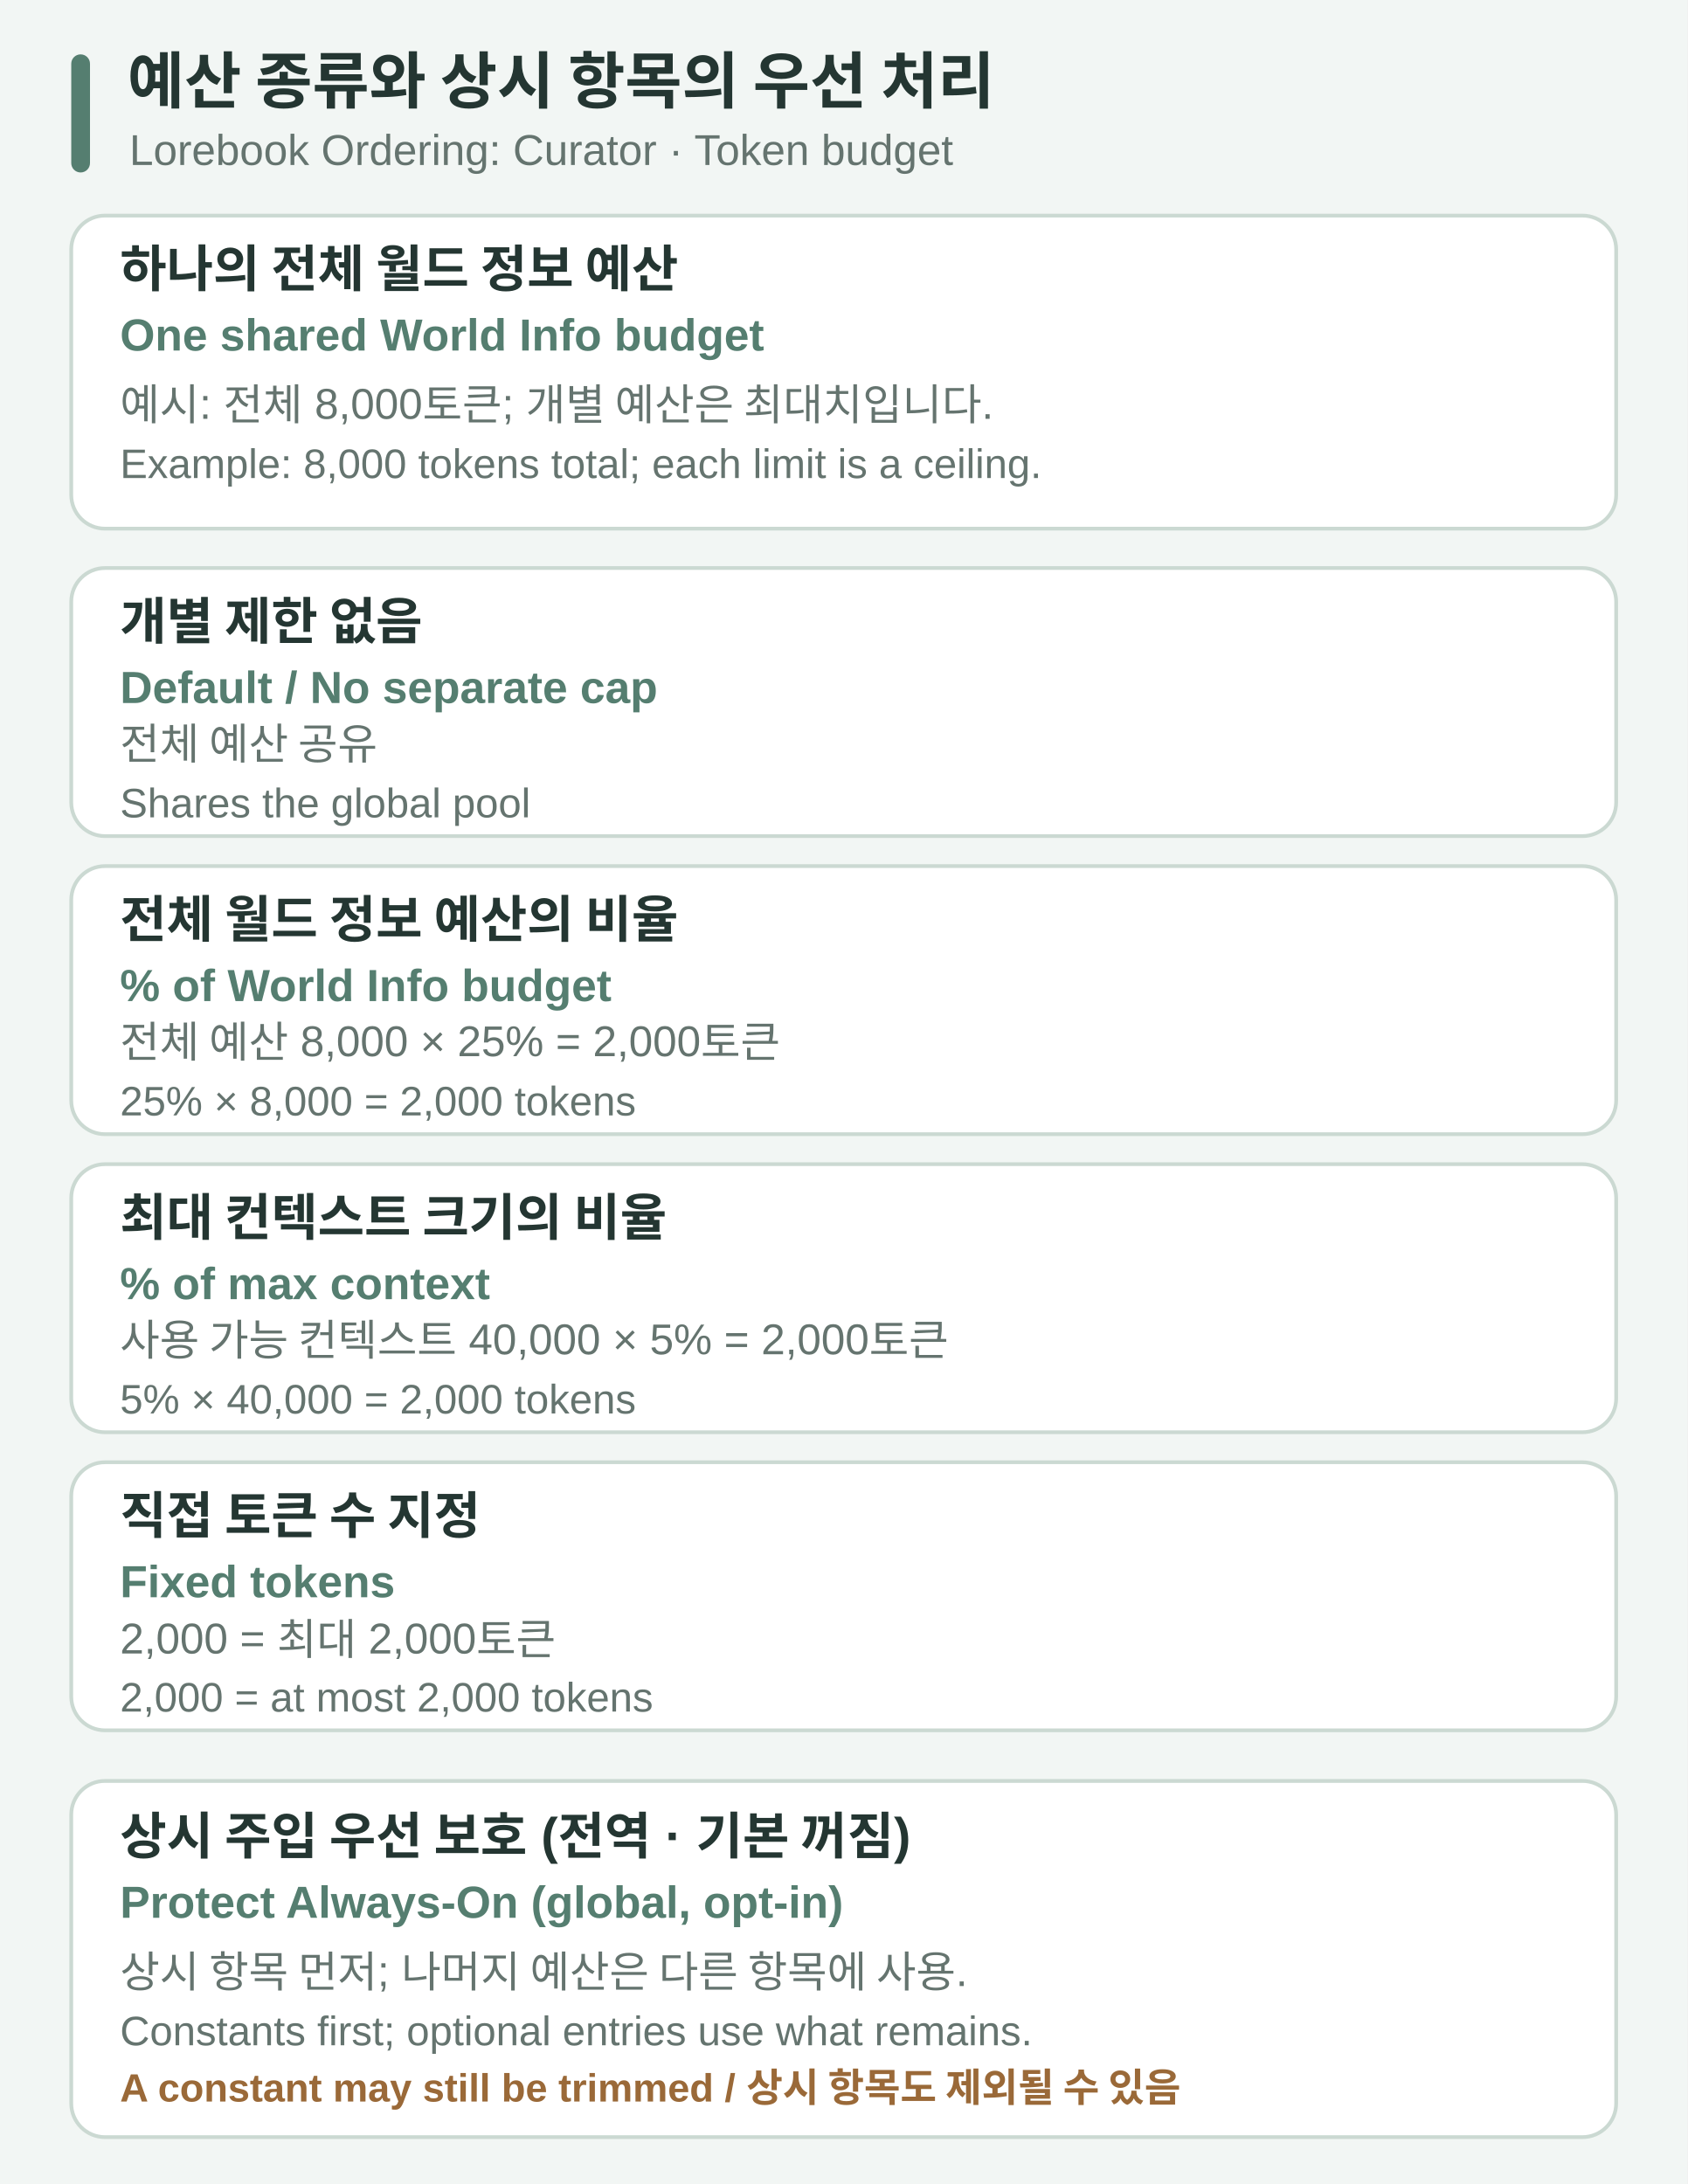
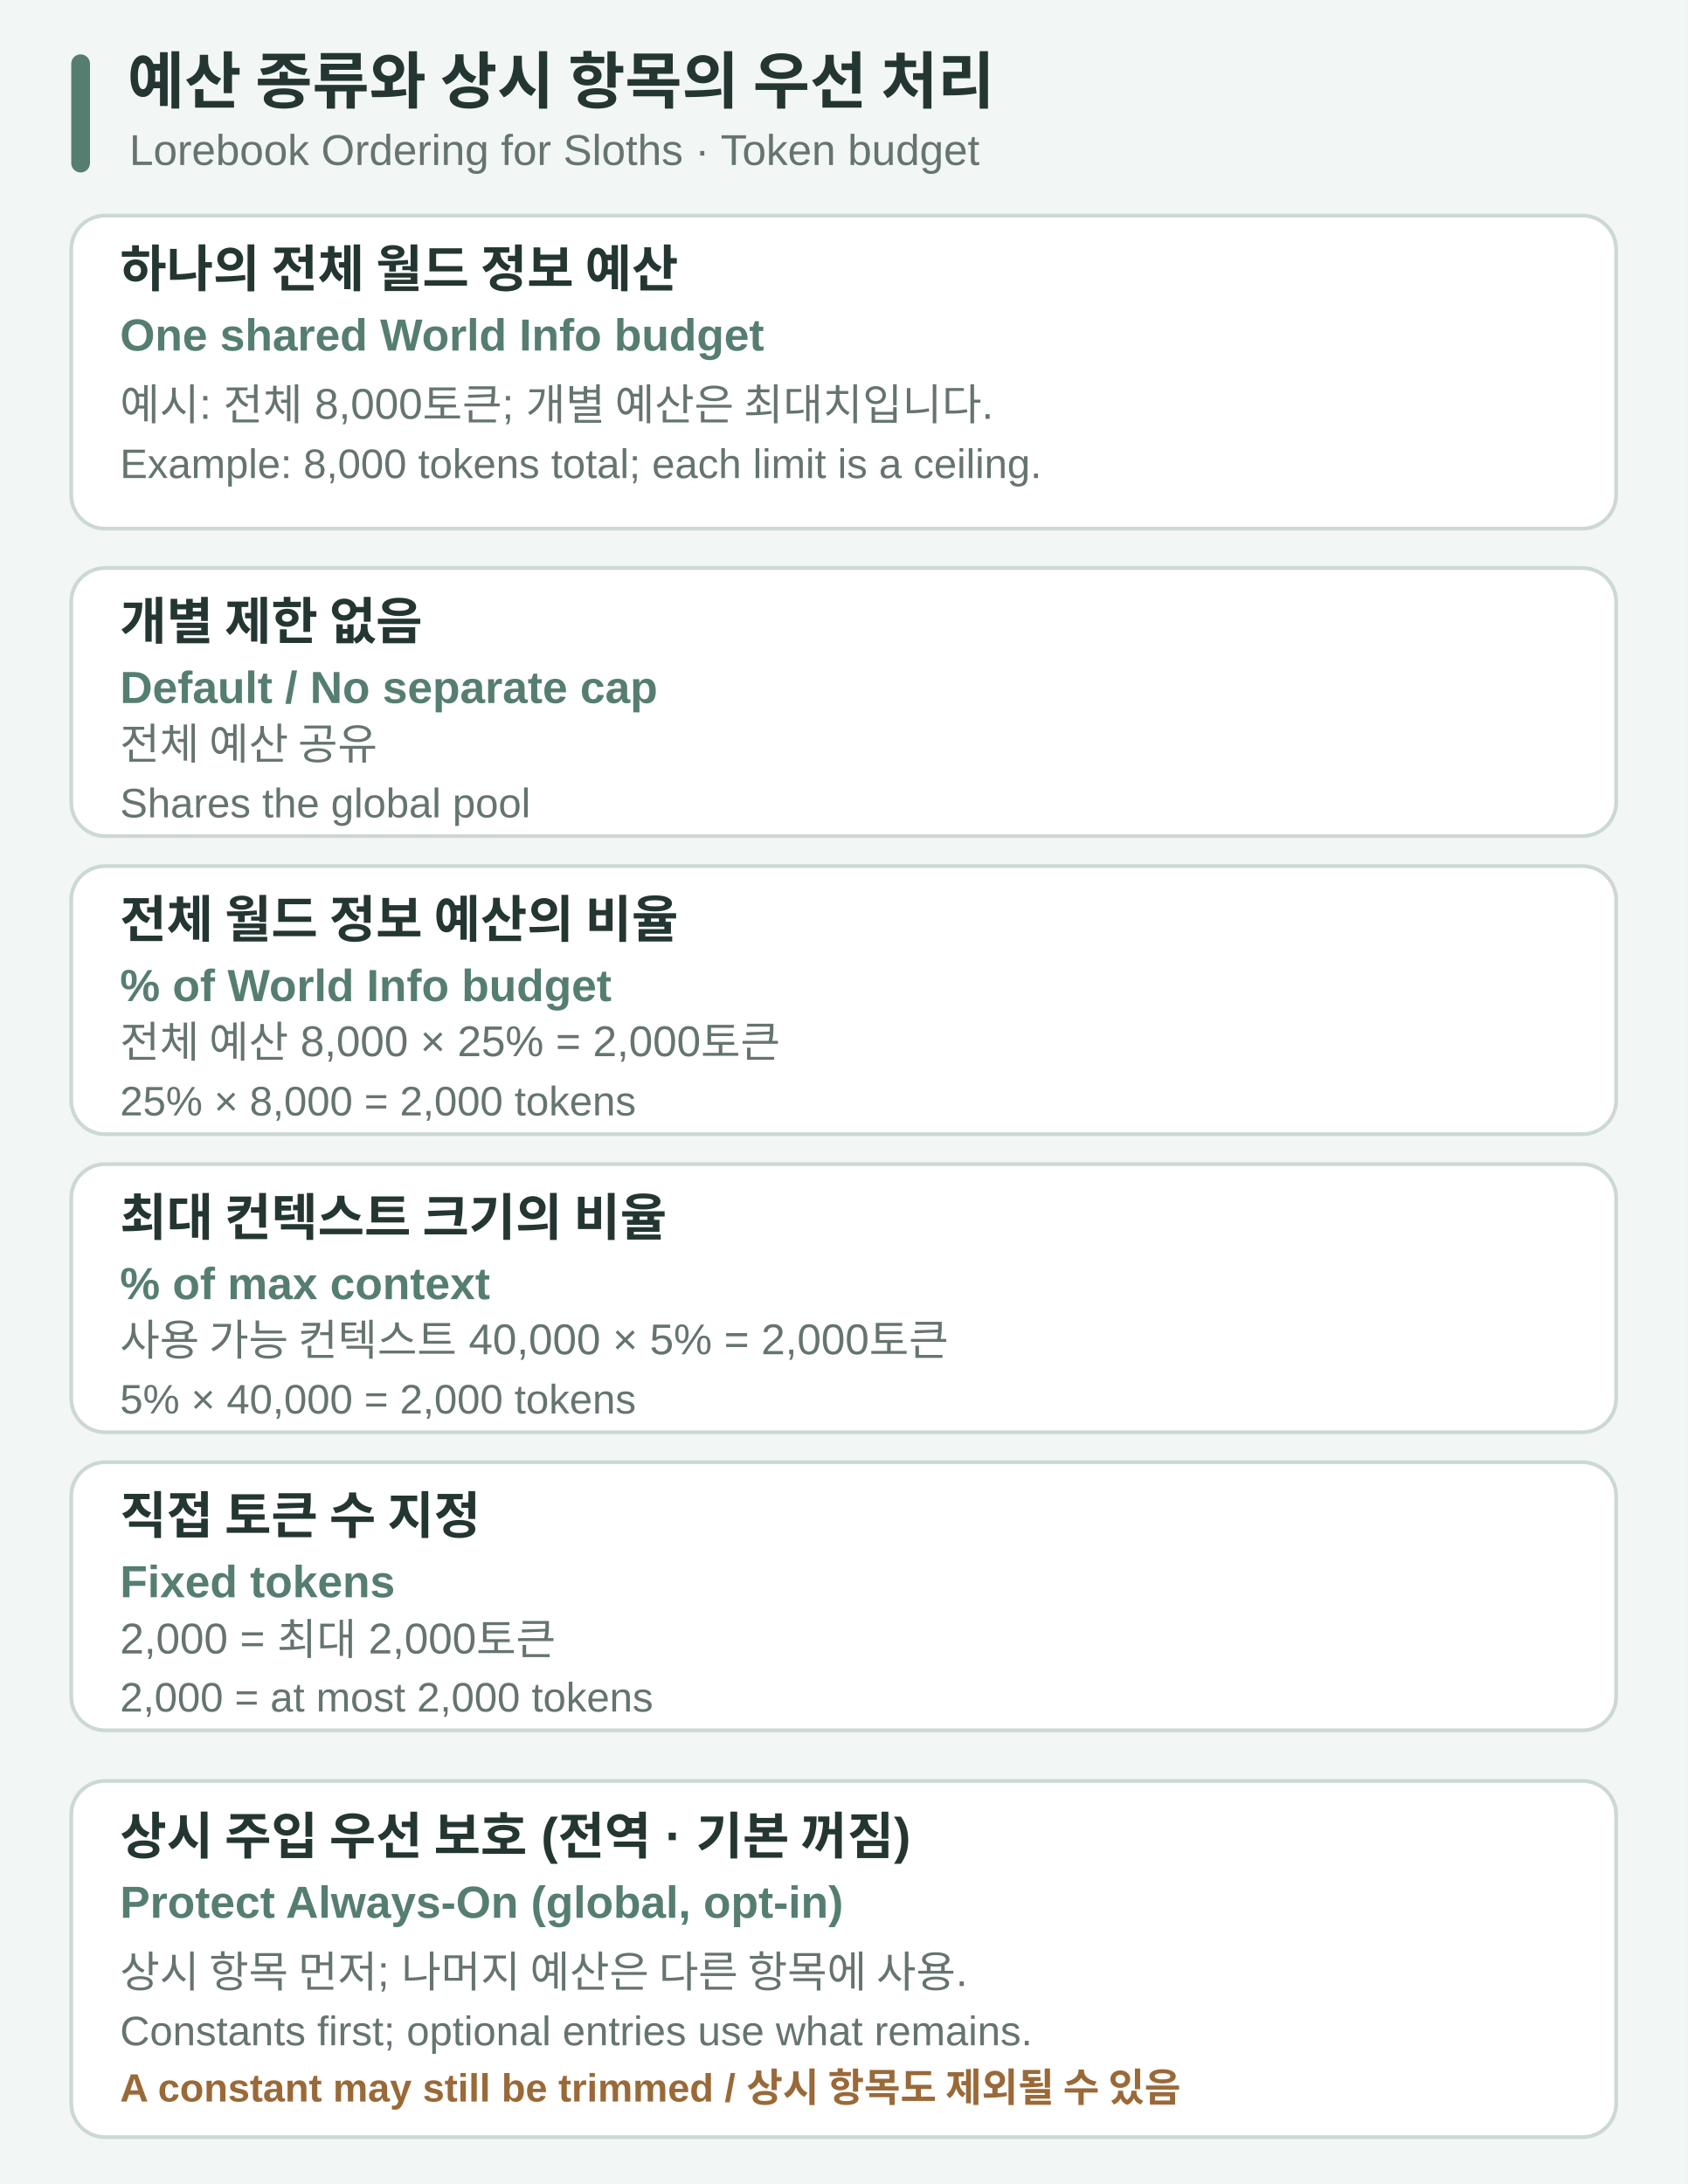
<svg xmlns="http://www.w3.org/2000/svg" viewBox="0 0 900 1165" width="900" height="1165" font-family="Arial, 'Noto Sans KR', 'Apple SD Gothic Neo', 'Malgun Gothic', sans-serif" role="img" aria-label="STLO / Token Budget">
  <rect x="0" y="0" width="900" height="1165" rx="0" fill="#f2f6f4" stroke="none" stroke-width="2" />
  <rect x="38" y="29" width="10" height="63" rx="5" fill="#557e70" stroke="none" stroke-width="2" />
  <text x="68" y="55" font-size="33" fill="#243632" font-weight="650">예산 종류와 상시 항목의 우선 처리</text>
-   <text x="69" y="88" font-size="23" fill="#65746f" font-weight="400">Lorebook Ordering: Curator · Token budget</text>
+   <text x="69" y="88" font-size="23" fill="#65746f" font-weight="400">Lorebook Ordering for Sloths · Token budget</text>
  <rect x="38" y="115" width="824" height="167" rx="18" fill="#fff" stroke="#cbd9d2" stroke-width="2" />
  <text x="64" y="153" font-size="27" fill="#243632" font-weight="650">하나의 전체 월드 정보 예산</text>
  <text x="64" y="187" font-size="24" fill="#557e70" font-weight="650">One shared World Info budget</text>
  <text x="64" y="224" font-size="23" fill="#65746f" font-weight="400">예시: 전체 8,000토큰; 개별 예산은 최대치입니다.</text>
  <text x="64" y="255" font-size="22" fill="#65746f" font-weight="400">Example: 8,000 tokens total; each limit is a ceiling.</text>
  <rect x="38" y="303" width="824" height="143" rx="18" fill="#fff" stroke="#cbd9d2" stroke-width="2" />
  <text x="64" y="341" font-size="27" fill="#243632" font-weight="650">개별 제한 없음</text>
  <text x="64" y="375" font-size="24" fill="#557e70" font-weight="650">Default / No separate cap</text>
  <text x="64" y="405" font-size="23" fill="#65746f" font-weight="400">전체 예산 공유</text>
  <text x="64" y="436" font-size="22" fill="#65746f" font-weight="400">Shares the global pool</text>
  <rect x="38" y="462" width="824" height="143" rx="18" fill="#fff" stroke="#cbd9d2" stroke-width="2" />
  <text x="64" y="500" font-size="27" fill="#243632" font-weight="650">전체 월드 정보 예산의 비율</text>
  <text x="64" y="534" font-size="24" fill="#557e70" font-weight="650">% of World Info budget</text>
  <text x="64" y="564" font-size="23" fill="#65746f" font-weight="400">전체 예산 8,000 × 25% = 2,000토큰</text>
  <text x="64" y="595" font-size="22" fill="#65746f" font-weight="400">25% × 8,000 = 2,000 tokens</text>
  <rect x="38" y="621" width="824" height="143" rx="18" fill="#fff" stroke="#cbd9d2" stroke-width="2" />
  <text x="64" y="659" font-size="27" fill="#243632" font-weight="650">최대 컨텍스트 크기의 비율</text>
  <text x="64" y="693" font-size="24" fill="#557e70" font-weight="650">% of max context</text>
  <text x="64" y="723" font-size="23" fill="#65746f" font-weight="400">사용 가능 컨텍스트 40,000 × 5% = 2,000토큰</text>
  <text x="64" y="754" font-size="22" fill="#65746f" font-weight="400">5% × 40,000 = 2,000 tokens</text>
  <rect x="38" y="780" width="824" height="143" rx="18" fill="#fff" stroke="#cbd9d2" stroke-width="2" />
  <text x="64" y="818" font-size="27" fill="#243632" font-weight="650">직접 토큰 수 지정</text>
  <text x="64" y="852" font-size="24" fill="#557e70" font-weight="650">Fixed tokens</text>
  <text x="64" y="882" font-size="23" fill="#65746f" font-weight="400">2,000 = 최대 2,000토큰</text>
  <text x="64" y="913" font-size="22" fill="#65746f" font-weight="400">2,000 = at most 2,000 tokens</text>
  <rect x="38" y="950" width="824" height="190" rx="18" fill="#fff" stroke="#cbd9d2" stroke-width="2" />
  <text x="64" y="989" font-size="27" fill="#243632" font-weight="650">상시 주입 우선 보호 (전역 · 기본 꺼짐)</text>
  <text x="64" y="1023" font-size="24" fill="#557e70" font-weight="650">Protect Always-On (global, opt-in)</text>
  <text x="64" y="1060" font-size="23" fill="#65746f" font-weight="400">상시 항목 먼저; 나머지 예산은 다른 항목에 사용.</text>
  <text x="64" y="1091" font-size="22" fill="#65746f" font-weight="400">Constants first; optional entries use what remains.</text>
  <text x="64" y="1121" font-size="21" fill="#9a6938" font-weight="650">A constant may still be trimmed / 상시 항목도 제외될 수 있음</text>
</svg>
